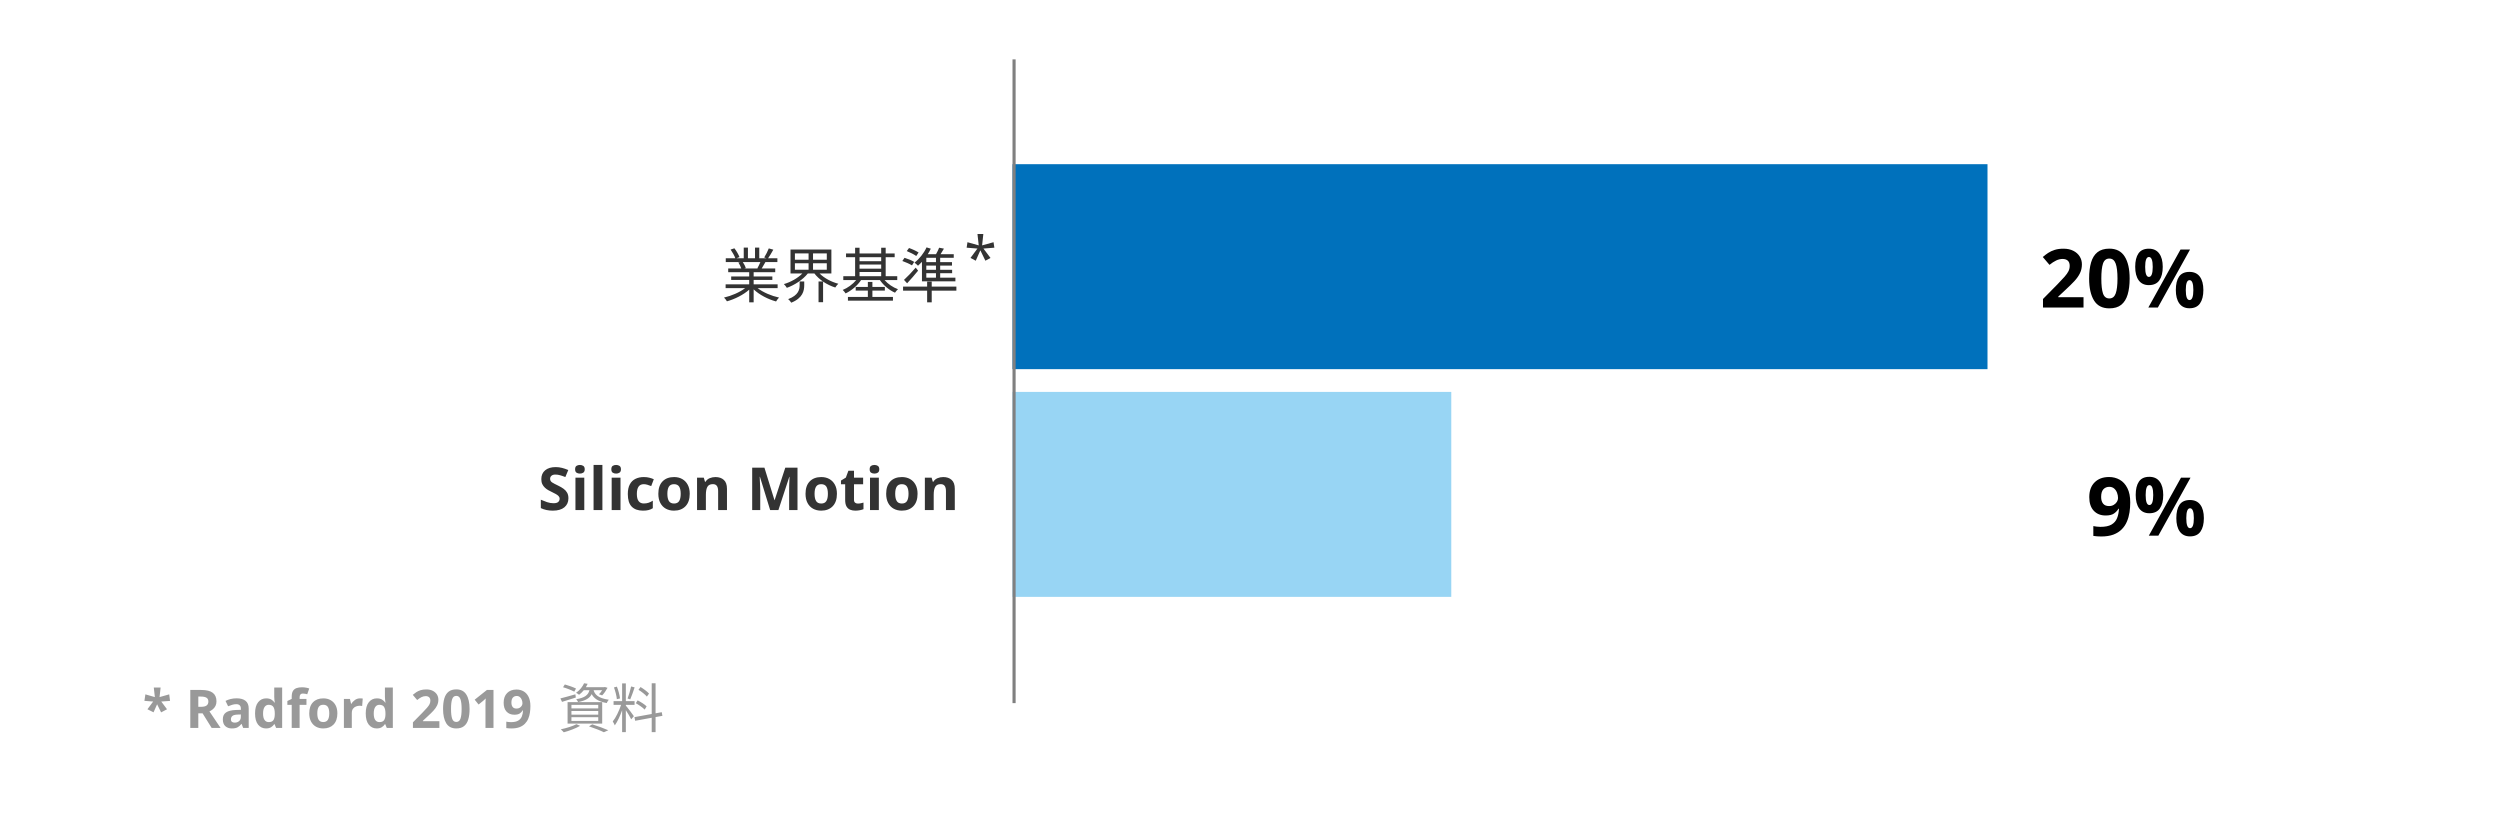
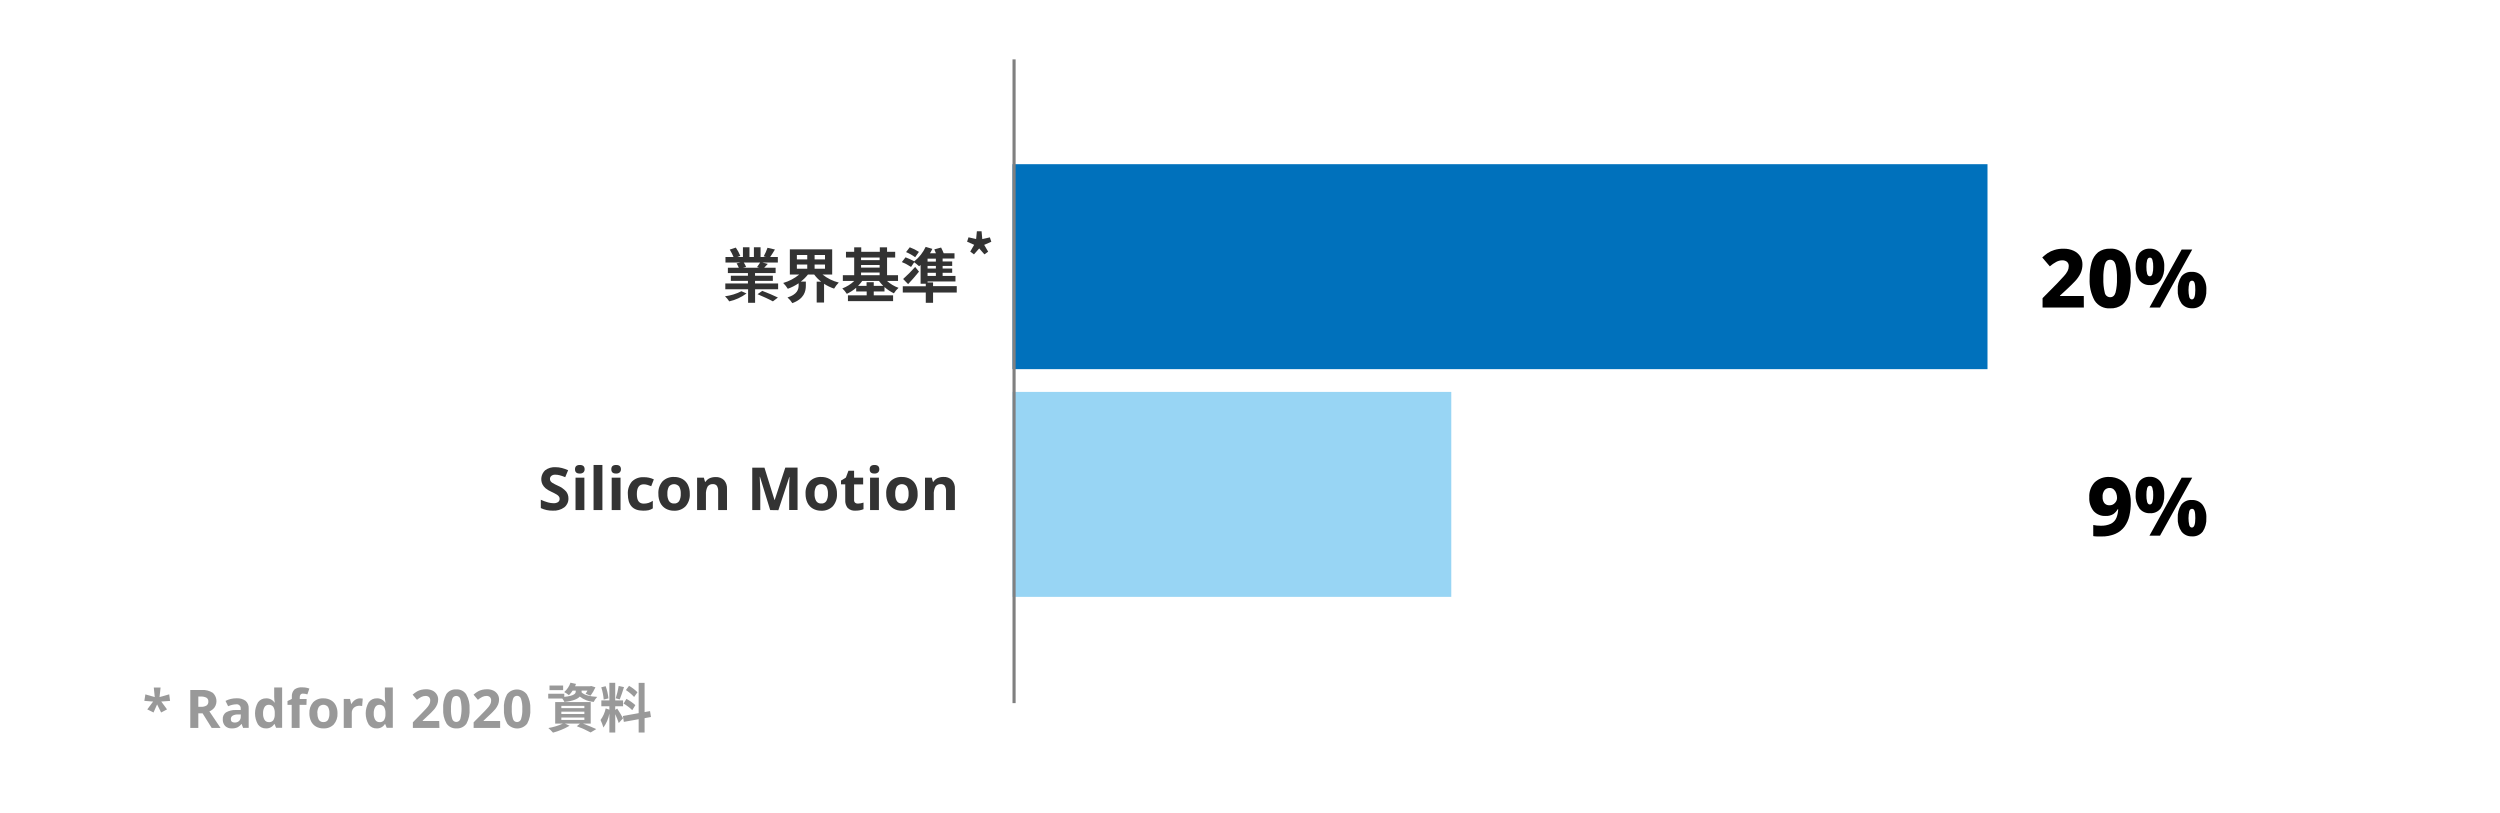
<svg xmlns="http://www.w3.org/2000/svg" viewBox="0 0 800 260">
  <defs>
-     <style>.a{fill:#0071bc;}.b{fill:#98d5f4;}.c{fill:none;stroke:gray;stroke-miterlimit:10;}.d{font-size:26px;font-family:NotoSans-ExtraBold, Noto Sans;font-weight:800;}.e{font-size:19px;fill:#333;}.e,.i{font-family:SourceHanSansTW-Bold-B5pc-H, Source Han Sans TW;}.f,.g{font-family:NotoSans-Bold, Noto Sans;font-weight:700;}.g{font-size:17px;fill:#999;}.h{letter-spacing:-0.01em;}.i{font-weight:400;}</style>
+     <style>.a{fill:#0071bc;}.b{fill:#98d5f4;}.c{fill:none;stroke:gray;stroke-miterlimit:10;}.d{fill:#333;}.e{fill:#999;}</style>
  </defs>
  <rect class="a" x="324.01" y="52.54" width="311.99" height="65.59" />
  <rect class="b" x="324.01" y="125.41" width="140.4" height="65.59" />
  <line class="c" x1="324.5" y1="225" x2="324.5" y2="19" />
-   <text class="d" transform="translate(652.71 98.41)">20%</text>
-   <text class="d" transform="translate(667.74 171.41)">9%</text>
-   <text class="e" transform="translate(230.98 95.22)">業界基準<tspan class="f">
-       <tspan x="-58.79" y="68">Silicon Motion</tspan>
-     </tspan>
-   </text>
-   <text class="e" transform="translate(308.54 89.32)">*</text>
-   <text class="g" transform="translate(45.68 232.93)">* Radfo<tspan class="h" x="63.04" y="0">r</tspan>
-     <tspan x="70.59" y="0">d 2019 </tspan>
-     <tspan class="i" x="129.06" y="0" xml:space="preserve"> 資料</tspan>
-   </text>
+   <path d="M666.83,98.41H653.62v-3l4.6-4.65c.94-1,1.68-1.77,2.24-2.4a7.61,7.61,0,0,0,1.18-1.65A3.43,3.43,0,0,0,662,85.2a1.73,1.73,0,0,0-.58-1.44,2.37,2.37,0,0,0-1.47-.46,4.15,4.15,0,0,0-1.94.5,11.77,11.77,0,0,0-2.07,1.43l-2.42-2.84A17.73,17.73,0,0,1,655.23,81a8,8,0,0,1,2.15-1,9.55,9.55,0,0,1,3-.41,7.33,7.33,0,0,1,3.23.67A5.09,5.09,0,0,1,665.66,82a4.74,4.74,0,0,1,.72,2.59,6.7,6.7,0,0,1-.59,2.83A10.06,10.06,0,0,1,664,90c-.78.83-1.74,1.76-2.86,2.8l-1.93,1.77v.16h7.6Z" />
+   <path d="M681.83,89.13a17.84,17.84,0,0,1-.64,5.12,6.39,6.39,0,0,1-2.08,3.28,6.05,6.05,0,0,1-3.86,1.14,5.47,5.47,0,0,1-5-2.52,13.33,13.33,0,0,1-1.57-7,18,18,0,0,1,.64-5.14,6.38,6.38,0,0,1,2.08-3.29,6.05,6.05,0,0,1,3.86-1.14,5.47,5.47,0,0,1,5,2.52A13.19,13.19,0,0,1,681.83,89.13Zm-8.76,0a16.6,16.6,0,0,0,.45,4.48,1.77,1.77,0,0,0,1.73,1.5c.85,0,1.42-.5,1.73-1.5a16.6,16.6,0,0,0,.45-4.48,16.89,16.89,0,0,0-.45-4.49c-.31-1-.88-1.52-1.73-1.52s-1.43.51-1.73,1.52A16.89,16.89,0,0,0,673.07,89.13Z" />
+   <path d="M687.94,79.58a4.1,4.1,0,0,1,3.4,1.53,6.62,6.62,0,0,1,1.22,4.27,7.15,7.15,0,0,1-1.14,4.31,4,4,0,0,1-3.48,1.54,4,4,0,0,1-3.33-1.54,6.88,6.88,0,0,1-1.2-4.31,7.13,7.13,0,0,1,1.12-4.27A4,4,0,0,1,687.94,79.58Zm0,2.87c-.4,0-.68.25-.85.75a7.71,7.71,0,0,0-.24,2.21,8,8,0,0,0,.24,2.23c.17.53.45.79.85.79s.68-.26.84-.79a7.55,7.55,0,0,0,.25-2.23,7.31,7.31,0,0,0-.25-2.21Q688.59,82.45,688,82.45Zm13.57-2.6-10.3,18.56h-3.38l10.3-18.56Zm-.1,7.15a4.1,4.1,0,0,1,3.4,1.52,6.62,6.62,0,0,1,1.22,4.27,7.17,7.17,0,0,1-1.14,4.31,4,4,0,0,1-3.48,1.54,4,4,0,0,1-3.33-1.54,6.9,6.9,0,0,1-1.2-4.31,7.13,7.13,0,0,1,1.12-4.27A3.94,3.94,0,0,1,701.46,87Zm0,2.83c-.4,0-.68.26-.85.78a10.3,10.3,0,0,0,0,4.42c.17.52.45.78.85.78.73,0,1.09-1,1.09-3S702.24,89.83,701.51,89.83Z" />
+   <path d="M681.85,160.88a18.64,18.64,0,0,1-.45,4.17,9.51,9.51,0,0,1-1.54,3.45,7.24,7.24,0,0,1-2.91,2.32,10.84,10.84,0,0,1-4.59.85c-.36,0-.79,0-1.28,0s-.91-.07-1.24-.12V168a11,11,0,0,0,2.29.23,7.26,7.26,0,0,0,3.42-.66,3.7,3.7,0,0,0,1.7-1.86,8.25,8.25,0,0,0,.57-2.76h-.15a5,5,0,0,1-1.38,1.54,4.36,4.36,0,0,1-2.55.62,4.82,4.82,0,0,1-3.77-1.56,6.4,6.4,0,0,1-1.4-4.42,6.48,6.48,0,0,1,1.71-4.77,6.37,6.37,0,0,1,4.71-1.73,6.93,6.93,0,0,1,3.48.89,6.06,6.06,0,0,1,2.47,2.71A10.44,10.44,0,0,1,681.85,160.88Zm-6.76-4.73a2.06,2.06,0,0,0-1.63.7,3.24,3.24,0,0,0-.63,2.21,3,3,0,0,0,.55,1.92,2,2,0,0,0,1.66.71,2.23,2.23,0,0,0,1.74-.75,2.29,2.29,0,0,0,.68-1.57,4.62,4.62,0,0,0-.26-1.52,2.92,2.92,0,0,0-.78-1.22A1.89,1.89,0,0,0,675.09,156.15Z" />
+   <path d="M687.94,152.58a4.1,4.1,0,0,1,3.4,1.53,6.62,6.62,0,0,1,1.22,4.27,7.15,7.15,0,0,1-1.14,4.31,4,4,0,0,1-3.48,1.54,4,4,0,0,1-3.33-1.54,6.88,6.88,0,0,1-1.2-4.31,7.13,7.13,0,0,1,1.12-4.27A4,4,0,0,1,687.94,152.58Zm0,2.87c-.4,0-.68.25-.85.75a7.71,7.71,0,0,0-.24,2.21,8,8,0,0,0,.24,2.23c.17.53.45.79.85.79s.68-.26.84-.79a7.55,7.55,0,0,0,.25-2.23,7.31,7.31,0,0,0-.25-2.21Q688.59,155.45,688,155.45Zm13.57-2.6-10.3,18.56h-3.38l10.3-18.56Zm-.1,7.15a4.1,4.1,0,0,1,3.4,1.52,6.62,6.62,0,0,1,1.22,4.27,7.17,7.17,0,0,1-1.14,4.31,4,4,0,0,1-3.48,1.54,4,4,0,0,1-3.33-1.54,6.9,6.9,0,0,1-1.2-4.31,7.13,7.13,0,0,1,1.12-4.27A3.94,3.94,0,0,1,701.46,160Zm0,2.83c-.4,0-.68.26-.85.78a10.3,10.3,0,0,0,0,4.42c.17.52.45.78.85.78.73,0,1.09-1,1.09-3S702.24,162.83,701.51,162.83Z" />
+   <path class="d" d="M238.88,93.91a14.63,14.63,0,0,1-5.52,2.53A8.8,8.8,0,0,0,232,94.81a16.08,16.08,0,0,0,5.26-1.62ZM249,90.7v1.86h-7.37V96.9h-2.24V92.56H232.1V90.7h7.24v-.83h-5.47V88.23h5.47v-.85h-6.42V85.67h3.5a10.12,10.12,0,0,0-.71-1.39L237,84h-4.85V82.23h2.58a17,17,0,0,0-1.21-2.36l1.94-.64a12.54,12.54,0,0,1,1.44,2.66l-.91.34h1.75v-3.1h2.09v3.1h1.42v-3.1h2.13v3.1h1.69l-.68-.21a17,17,0,0,0,1.21-2.73l2.38.55c-.54.87-1.05,1.72-1.52,2.39h2.45V84h-5l1.79.45c-.42.46-.82.88-1.16,1.22h3.66v1.71h-6.59v.85h5.7v1.64h-5.7v.83ZM238,84a8,8,0,0,1,.76,1.42l-1,.25h5.18l-.68-.21c.3-.44.7-1,1-1.46Zm5.93,9.08c1.54.57,3.78,1.52,5,2.13l-1.6,1.23c-1.1-.63-3.32-1.63-4.92-2.3Z" />
+   <path class="d" d="M263.2,87.85a13.62,13.62,0,0,0,5.21,2.57,9.65,9.65,0,0,0-1.5,1.94,14.61,14.61,0,0,1-3.21-1.54v6h-2.36V90.13h1.43a11.19,11.19,0,0,1-2.23-2.28h-2a12.84,12.84,0,0,1-2.28,2.26h1.61v1.31c0,1.81-.55,4.2-4.33,5.59A7.93,7.93,0,0,0,252,95.19c3.18-1,3.56-2.65,3.56-3.86v-.68a15.67,15.67,0,0,1-3.46,1.76,10.69,10.69,0,0,0-1.48-1.86,14.21,14.21,0,0,0,5.13-2.7h-3V79.78H266.3v8.07ZM255,83h3.32V81.6H255ZM255,86h3.32V84.66H255ZM264,81.6h-3.33V83H264Zm0,3.06h-3.33V86H264Z" />
+   <path class="d" d="M283.84,89.9a11,11,0,0,0,3.7,2.21,7.89,7.89,0,0,0-1.5,1.75,13,13,0,0,1-3-2v1.41H279.6V94.5h6.19v1.86H271.34V94.5h6V93.27h-3.36V92.09a13.37,13.37,0,0,1-3,1.94,8.55,8.55,0,0,0-1.44-1.73,11.38,11.38,0,0,0,3.83-2.4h-3.66V88.06h3.63V82.4h-2.63V80.58h2.63V79.15h2.26v1.43h5.94V79.15h2.32v1.43h2.6V82.4h-2.6v5.66h3.51V89.9Zm-1.2,1.58a11.33,11.33,0,0,1-1.37-1.58h-5.35a11.17,11.17,0,0,1-1.35,1.58h2.73V90.3h2.3v1.18Zm-7.1-9.08v.84h5.94V82.4Zm0,3.23h5.94v-.84h-5.94Zm0,2.43h5.94v-.85h-5.94Z" />
+   <path class="d" d="M306.16,93.61h-7.58V96.9h-2.33V93.61h-7.36v-2h7.36v-.82h-1.66v-6l-.47.42a17.45,17.45,0,0,0-1.58-1.29l-1,1.5a16.1,16.1,0,0,0-2.95-1.56l1.18-1.52a20.51,20.51,0,0,1,2.79,1.29A12.68,12.68,0,0,0,296.21,79l2.14.64a11.49,11.49,0,0,1-.76,1.41h1.91c-.16-.44-.35-.89-.52-1.25l2.17-.59c.28.57.62,1.27.83,1.84h3.46v1.69h-3.8v.93h3.06V85.1h-3.06v.83h3.06V87.3h-3.06v1h4.11v1.77h-8.93v.32h1.76v1.18h7.58Zm-12.08-6.69c-1.06,1.33-2.3,2.74-3.48,4L289,89.28a48.22,48.22,0,0,0,3.85-3.86Zm-1.23-4.61a14.1,14.1,0,0,0-2.91-1.64l1.18-1.54a14.65,14.65,0,0,1,2.94,1.47Zm6.63.47h-2.66v.93h2.66Zm0,2.32h-2.66v.83h2.66Zm0,2.2h-2.66v1h2.66Z" />
+   <path class="d" d="M181.9,159.46a3.5,3.5,0,0,1-1.32,2.89,5.7,5.7,0,0,1-3.68,1.06,8.6,8.6,0,0,1-3.84-.82v-2.67a14.81,14.81,0,0,0,2.33.86,6.7,6.7,0,0,0,1.74.25,2.48,2.48,0,0,0,1.45-.36,1.22,1.22,0,0,0,.5-1.07,1.15,1.15,0,0,0-.22-.71,2.39,2.39,0,0,0-.65-.6,17.86,17.86,0,0,0-1.76-.92,8.46,8.46,0,0,1-1.87-1.12,4.32,4.32,0,0,1-1-1.26,3.9,3.9,0,0,1,.85-4.49,5,5,0,0,1,3.37-1,7.82,7.82,0,0,1,2,.26,13.43,13.43,0,0,1,2,.7l-.93,2.24a12.09,12.09,0,0,0-1.79-.62,5.72,5.72,0,0,0-1.4-.18,1.87,1.87,0,0,0-1.25.38,1.25,1.25,0,0,0-.44,1,1.22,1.22,0,0,0,.18.67,1.94,1.94,0,0,0,.56.54,15.4,15.4,0,0,0,1.82.95,7.29,7.29,0,0,1,2.61,1.83A3.54,3.54,0,0,1,181.9,159.46Z" />
+   <path class="d" d="M184,150.17c0-.92.51-1.38,1.54-1.38s1.54.46,1.54,1.38a1.36,1.36,0,0,1-.39,1,1.62,1.62,0,0,1-1.15.36C184.53,151.56,184,151.1,184,150.17ZM187,163.22h-2.83V152.85H187Z" />
+   <path class="d" d="M192.77,163.22h-2.83V148.79h2.83Z" />
+   <path class="d" d="M195.62,150.17c0-.92.51-1.38,1.54-1.38s1.54.46,1.54,1.38a1.36,1.36,0,0,1-.39,1,1.62,1.62,0,0,1-1.15.36C196.13,151.56,195.62,151.1,195.62,150.17Zm2.95,13.05h-2.83V152.85h2.83Z" />
+   <path class="d" d="M205.75,163.41q-4.84,0-4.84-5.32a5.71,5.71,0,0,1,1.31-4,5,5,0,0,1,3.78-1.39,7.2,7.2,0,0,1,3.23.7l-.84,2.19a12.55,12.55,0,0,0-1.24-.44,4.16,4.16,0,0,0-1.15-.17c-1.47,0-2.21,1-2.21,3.13s.74,3.05,2.21,3.05a5.2,5.2,0,0,0,1.51-.22,5.41,5.41,0,0,0,1.39-.68v2.42a4.49,4.49,0,0,1-1.38.6A7.91,7.91,0,0,1,205.75,163.41Z" />
+   <path class="d" d="M220.73,158a5.56,5.56,0,0,1-1.33,4,4.85,4.85,0,0,1-3.72,1.43,5.17,5.17,0,0,1-2.64-.66,4.34,4.34,0,0,1-1.75-1.87,6.31,6.31,0,0,1-.61-2.86,5.55,5.55,0,0,1,1.32-4,4.88,4.88,0,0,1,3.73-1.41,5.17,5.17,0,0,1,2.64.65,4.32,4.32,0,0,1,1.75,1.86A6.23,6.23,0,0,1,220.73,158Zm-7.17,0a4.33,4.33,0,0,0,.51,2.33,1.8,1.8,0,0,0,1.64.79,1.76,1.76,0,0,0,1.63-.79,4.41,4.41,0,0,0,.5-2.33,4.31,4.31,0,0,0-.5-2.31,2.14,2.14,0,0,0-3.28,0A4.35,4.35,0,0,0,213.56,158Z" />
+   <path class="d" d="M232.64,163.22h-2.83v-6.05a3,3,0,0,0-.39-1.69,1.47,1.47,0,0,0-1.28-.56,1.89,1.89,0,0,0-1.71.79,5,5,0,0,0-.53,2.63v4.88h-2.83V152.85h2.16l.38,1.33h.16a3.06,3.06,0,0,1,1.3-1.14,4.59,4.59,0,0,1,1.89-.38,3.61,3.61,0,0,1,2.75,1,3.93,3.93,0,0,1,.93,2.82Z" />
+   <path class="d" d="M246.46,163.22l-3.27-10.64h-.08c.12,2.17.18,3.61.18,4.34v6.3h-2.57V149.66h3.91L247.84,160h.06l3.4-10.37h3.92v13.56h-2.68V156.8c0-.3,0-.65,0-1s0-1.45.12-3.16h-.08l-3.5,10.62Z" />
+   <path class="d" d="M267.83,158a5.56,5.56,0,0,1-1.33,4,4.85,4.85,0,0,1-3.72,1.43,5.17,5.17,0,0,1-2.64-.66,4.34,4.34,0,0,1-1.75-1.87,6.31,6.31,0,0,1-.61-2.86,5.55,5.55,0,0,1,1.32-4,4.88,4.88,0,0,1,3.73-1.41,5.17,5.17,0,0,1,2.64.65,4.32,4.32,0,0,1,1.75,1.86A6.23,6.23,0,0,1,267.83,158Zm-7.17,0a4.33,4.33,0,0,0,.51,2.33,1.8,1.8,0,0,0,1.64.79,1.76,1.76,0,0,0,1.63-.79,4.41,4.41,0,0,0,.5-2.33,4.31,4.31,0,0,0-.5-2.31,2.14,2.14,0,0,0-3.28,0A4.35,4.35,0,0,0,260.66,158Z" />
+   <path class="d" d="M274.54,161.15a5.94,5.94,0,0,0,1.78-.32v2.11a6.43,6.43,0,0,1-2.6.47,3.19,3.19,0,0,1-2.47-.86,3.76,3.76,0,0,1-.77-2.57v-5h-1.36v-1.2l1.56-.95.82-2.19h1.81v2.21h2.9V155h-2.9v5a1.09,1.09,0,0,0,.34.89A1.32,1.32,0,0,0,274.54,161.15Z" />
+   <path class="d" d="M278.3,150.17c0-.92.51-1.38,1.54-1.38s1.54.46,1.54,1.38a1.36,1.36,0,0,1-.39,1,1.62,1.62,0,0,1-1.15.36C278.81,151.56,278.3,151.1,278.3,150.17Zm2.95,13.05h-2.83V152.85h2.83Z" />
+   <path class="d" d="M293.64,158a5.56,5.56,0,0,1-1.33,4,4.85,4.85,0,0,1-3.72,1.43,5.17,5.17,0,0,1-2.64-.66,4.34,4.34,0,0,1-1.75-1.87,6.31,6.31,0,0,1-.61-2.86,5.55,5.55,0,0,1,1.32-4,4.88,4.88,0,0,1,3.73-1.41,5.17,5.17,0,0,1,2.64.65,4.32,4.32,0,0,1,1.75,1.86A6.23,6.23,0,0,1,293.64,158Zm-7.17,0a4.33,4.33,0,0,0,.51,2.33,1.82,1.82,0,0,0,1.64.79,1.76,1.76,0,0,0,1.63-.79,4.41,4.41,0,0,0,.5-2.33,4.31,4.31,0,0,0-.5-2.31,2.14,2.14,0,0,0-3.28,0A4.35,4.35,0,0,0,286.47,158Z" />
+   <path class="d" d="M305.56,163.22h-2.83v-6.05a3,3,0,0,0-.4-1.69,1.47,1.47,0,0,0-1.27-.56,1.91,1.91,0,0,0-1.72.79,5,5,0,0,0-.53,2.63v4.88H296V152.85h2.16l.38,1.33h.16A3,3,0,0,1,300,153a4.51,4.51,0,0,1,1.88-.38,3.6,3.6,0,0,1,2.75,1,3.93,3.93,0,0,1,.94,2.82Z" />
+   <path class="d" d="M310.48,80.51l1.25-2.17-2.26-1,.45-1.4,2.44.55L312.6,74h1.5l.23,2.51,2.43-.55.46,1.4-2.28,1,1.27,2.17-1.19.87-1.68-1.9-1.67,1.9Z" />
+   <path class="e" d="M51.39,220l-.34,3.06,3.1-.87.27,2.1-2.82.2L53.45,227l-1.89,1-1.29-2.59L49.13,228l-2-1L49,224.5l-2.81-.22.33-2.08,3,.87L49.21,220Z" />
+   <path class="e" d="M63.46,228.27v4.66H60.89V220.79h3.53a6,6,0,0,1,3.66.9,3.59,3.59,0,0,1,.6,4.64A3.82,3.82,0,0,1,67,227.64l3.57,5.29H67.73l-2.9-4.66Zm0-2.09h.83a3.19,3.19,0,0,0,1.8-.41,1.43,1.43,0,0,0,.58-1.27,1.33,1.33,0,0,0-.59-1.23,3.55,3.55,0,0,0-1.84-.37h-.78Z" />
+   <path class="e" d="M77.8,232.93l-.49-1.26h-.06a3.76,3.76,0,0,1-1.32,1.11,4.21,4.21,0,0,1-1.76.31,2.86,2.86,0,0,1-2.11-.76,2.93,2.93,0,0,1-.77-2.17,2.45,2.45,0,0,1,1-2.18,6,6,0,0,1,3.12-.78l1.61,0v-.4a1.27,1.27,0,0,0-1.45-1.42A6.56,6.56,0,0,0,73,226l-.84-1.71a7.53,7.53,0,0,1,3.55-.84,4.46,4.46,0,0,1,2.87.81,3,3,0,0,1,1,2.48v6.18Zm-.74-4.3-1,0a3.16,3.16,0,0,0-1.65.4,1.24,1.24,0,0,0-.54,1.11c0,.72.41,1.07,1.23,1.07a1.93,1.93,0,0,0,1.41-.5,1.8,1.8,0,0,0,.53-1.35Z" />
+   <path class="e" d="M85.12,233.09a3,3,0,0,1-2.57-1.26,7.1,7.1,0,0,1,0-7.08,3.1,3.1,0,0,1,2.62-1.28,3.06,3.06,0,0,1,2.68,1.36h.08a10,10,0,0,1-.19-1.85v-3h2.54v12.92H88.35l-.49-1.2h-.11A2.91,2.91,0,0,1,85.12,233.09Zm.88-2a1.72,1.72,0,0,0,1.43-.57,3.28,3.28,0,0,0,.49-1.91v-.28a3.78,3.78,0,0,0-.46-2.14,1.73,1.73,0,0,0-1.5-.65,1.48,1.48,0,0,0-1.31.72,3.76,3.76,0,0,0-.47,2.09,3.65,3.65,0,0,0,.47,2A1.55,1.55,0,0,0,86,231.08Z" />
+   <path class="e" d="M98.07,225.55h-2.2v7.38H93.34v-7.38H92v-1.22l1.39-.68V223a3.05,3.05,0,0,1,.78-2.32,3.62,3.62,0,0,1,2.5-.73,6.47,6.47,0,0,1,2.33.39l-.64,1.86a4.75,4.75,0,0,0-1.42-.24.91.91,0,0,0-.77.32,1.27,1.27,0,0,0-.25.82v.58h2.2Z" />
+   <path class="e" d="M108,228.27a5,5,0,0,1-1.19,3.55,4.35,4.35,0,0,1-3.33,1.27,4.67,4.67,0,0,1-2.36-.58,3.93,3.93,0,0,1-1.57-1.68,5.71,5.71,0,0,1-.55-2.56,5,5,0,0,1,1.19-3.53,4.33,4.33,0,0,1,3.34-1.27,4.63,4.63,0,0,1,2.35.59,3.76,3.76,0,0,1,1.57,1.66A5.57,5.57,0,0,1,108,228.27Zm-6.41,0a4,4,0,0,0,.45,2.09,1.61,1.61,0,0,0,1.47.7,1.59,1.59,0,0,0,1.46-.7,4,4,0,0,0,.44-2.09,3.77,3.77,0,0,0-.45-2.06,1.91,1.91,0,0,0-2.93,0A3.84,3.84,0,0,0,101.54,228.27Z" />
+   <path class="e" d="M115.22,223.47a4.05,4.05,0,0,1,.86.08l-.19,2.37a3.25,3.25,0,0,0-.75-.08,2.71,2.71,0,0,0-1.89.62,2.27,2.27,0,0,0-.68,1.75v4.72H110v-9.28H112l.37,1.56h.13a3.51,3.51,0,0,1,1.16-1.26A2.88,2.88,0,0,1,115.22,223.47Z" />
+   <path class="e" d="M120.54,233.09a3,3,0,0,1-2.57-1.26,7.1,7.1,0,0,1,0-7.08,3.1,3.1,0,0,1,2.62-1.28,3,3,0,0,1,2.67,1.36h.09a10,10,0,0,1-.19-1.85v-3h2.54v12.92h-1.95l-.49-1.2h-.1A2.91,2.91,0,0,1,120.54,233.09Zm.88-2a1.73,1.73,0,0,0,1.43-.57,3.28,3.28,0,0,0,.49-1.91v-.28a3.78,3.78,0,0,0-.46-2.14,1.73,1.73,0,0,0-1.5-.65,1.48,1.48,0,0,0-1.31.72,3.76,3.76,0,0,0-.47,2.09,3.57,3.57,0,0,0,.47,2A1.55,1.55,0,0,0,121.42,231.08Z" />
+   <path class="e" d="M140.61,232.93h-8.49v-1.79l3-3.08q1.35-1.38,1.77-1.92a4.51,4.51,0,0,0,.6-1,2.55,2.55,0,0,0,.18-1,1.4,1.4,0,0,0-.4-1.08,1.57,1.57,0,0,0-1.08-.36,3.16,3.16,0,0,0-1.37.32,8.1,8.1,0,0,0-1.39.92l-1.39-1.65a8.85,8.85,0,0,1,1.49-1.08,5.29,5.29,0,0,1,1.28-.48,6.84,6.84,0,0,1,1.56-.17,4.71,4.71,0,0,1,2,.41,3.22,3.22,0,0,1,1.35,1.17,3,3,0,0,1,.49,1.71,4.14,4.14,0,0,1-.3,1.57,6,6,0,0,1-.91,1.51,22.63,22.63,0,0,1-2.18,2.19l-1.56,1.47v.12h5.29Z" />
+   <path class="e" d="M150.26,226.86a8.52,8.52,0,0,1-1,4.71,3.62,3.62,0,0,1-3.21,1.52,3.58,3.58,0,0,1-3.17-1.57,8.37,8.37,0,0,1-1.06-4.66,8.59,8.59,0,0,1,1-4.74,3.62,3.62,0,0,1,3.2-1.52,3.55,3.55,0,0,1,3.17,1.6A8.29,8.29,0,0,1,150.26,226.86Zm-5.94,0a9.33,9.33,0,0,0,.39,3.2,1.35,1.35,0,0,0,2.59,0,13,13,0,0,0,0-6.4,1.35,1.35,0,0,0-2.59,0A9.7,9.7,0,0,0,144.32,226.86Z" />
+   <path class="e" d="M160.05,232.93h-8.49v-1.79l3.05-3.08q1.35-1.38,1.77-1.92a4.51,4.51,0,0,0,.6-1,2.55,2.55,0,0,0,.18-1,1.4,1.4,0,0,0-.4-1.08,1.57,1.57,0,0,0-1.08-.36,3.16,3.16,0,0,0-1.37.32,8.1,8.1,0,0,0-1.39.92l-1.39-1.65a8.85,8.85,0,0,1,1.49-1.08,5.29,5.29,0,0,1,1.28-.48,6.84,6.84,0,0,1,1.56-.17,4.71,4.71,0,0,1,2,.41,3.22,3.22,0,0,1,1.35,1.17,3,3,0,0,1,.49,1.71,4.14,4.14,0,0,1-.3,1.57,6,6,0,0,1-.91,1.51,22.63,22.63,0,0,1-2.18,2.19l-1.56,1.47v.12h5.29Z" />
+   <path class="e" d="M169.7,226.86a8.52,8.52,0,0,1-1,4.71,4.07,4.07,0,0,1-6.38,0,8.37,8.37,0,0,1-1.06-4.66,8.5,8.5,0,0,1,1-4.74,4,4,0,0,1,6.37.08A8.38,8.38,0,0,1,169.7,226.86Zm-5.93,0a9.38,9.38,0,0,0,.38,3.2,1.34,1.34,0,0,0,1.3,1,1.36,1.36,0,0,0,1.3-1,9.38,9.38,0,0,0,.39-3.19,9.13,9.13,0,0,0-.4-3.21,1.35,1.35,0,0,0-1.29-1,1.33,1.33,0,0,0-1.29,1A9.43,9.43,0,0,0,163.77,226.86Z" />
+   <path class="e" d="M186.11,221.56c.92.9,2.72,1.32,5,1.44a6.46,6.46,0,0,0-1.13,1.62,8.17,8.17,0,0,1-4.45-1.72c-.65.75-2.06,1.41-4.91,1.73a6.22,6.22,0,0,0-.68-1.1h-4.51V222h5.14v1c3.24-.34,3.67-1.11,3.67-1.73V221h-1a7.7,7.7,0,0,1-1.19,1.46,9.22,9.22,0,0,0-1.5-1,6.9,6.9,0,0,0,2-3l1.77.39c-.09.26-.19.51-.29.75h4.83l.3-.09,1.38.43a15.12,15.12,0,0,1-1.56,2.68L187.4,222a10.76,10.76,0,0,0,.6-1h-1.89v.53Zm.46,10c1.56.58,3.23,1.26,4.23,1.75L189,234.39a32,32,0,0,0-4.42-2l1-.83h-4.79l1.48.68a21.68,21.68,0,0,1-5.31,2.21,13.89,13.89,0,0,0-1.49-1.48,18.92,18.92,0,0,0,4.64-1.41h-2.45v-6.9h11.37v6.9Zm-6.37-10.71h-4.36v-1.48h4.36Zm-.57,5.75H187v-.73h-7.37Zm0,1.87H187v-.73h-7.37Zm0,1.9H187v-.76h-7.37Z" />
+   <path class="e" d="M197.5,226.74c.34.46,1.62,2.59,1.87,3.11L198,231.37c-.24-.75-.7-1.91-1.12-2.84v5.88H195v-6.07a10.88,10.88,0,0,1-1.91,4.47,15.7,15.7,0,0,0-.92-2.41,9.41,9.41,0,0,0,1.65-3.71l1.18.41V226h-2.57v-1.88H195v-5.63h1.87v5.63h2.51V226h-2.51v1.16Zm-4.32-2.87a15.88,15.88,0,0,0-.78-3.93l1.41-.36a15.81,15.81,0,0,1,.89,3.9Zm6.5-4c-.44,1.36-.94,2.95-1.36,3.94l-1.29-.36a27,27,0,0,0,.95-3.94Zm6.59,9.94v4.59h-1.9v-4.25l-4.74.85-.31-1.89,5.05-.9v-9.69h1.9v9.35l1.74-.32.3,1.89Zm-5.81-6.17a15,15,0,0,1,2.86,2l-1,1.61a14.6,14.6,0,0,0-2.78-2.11Zm2.46-.61a13.72,13.72,0,0,0-2.63-2.21l1-1.36a12.64,12.64,0,0,1,2.7,2.06Z" />
</svg>
